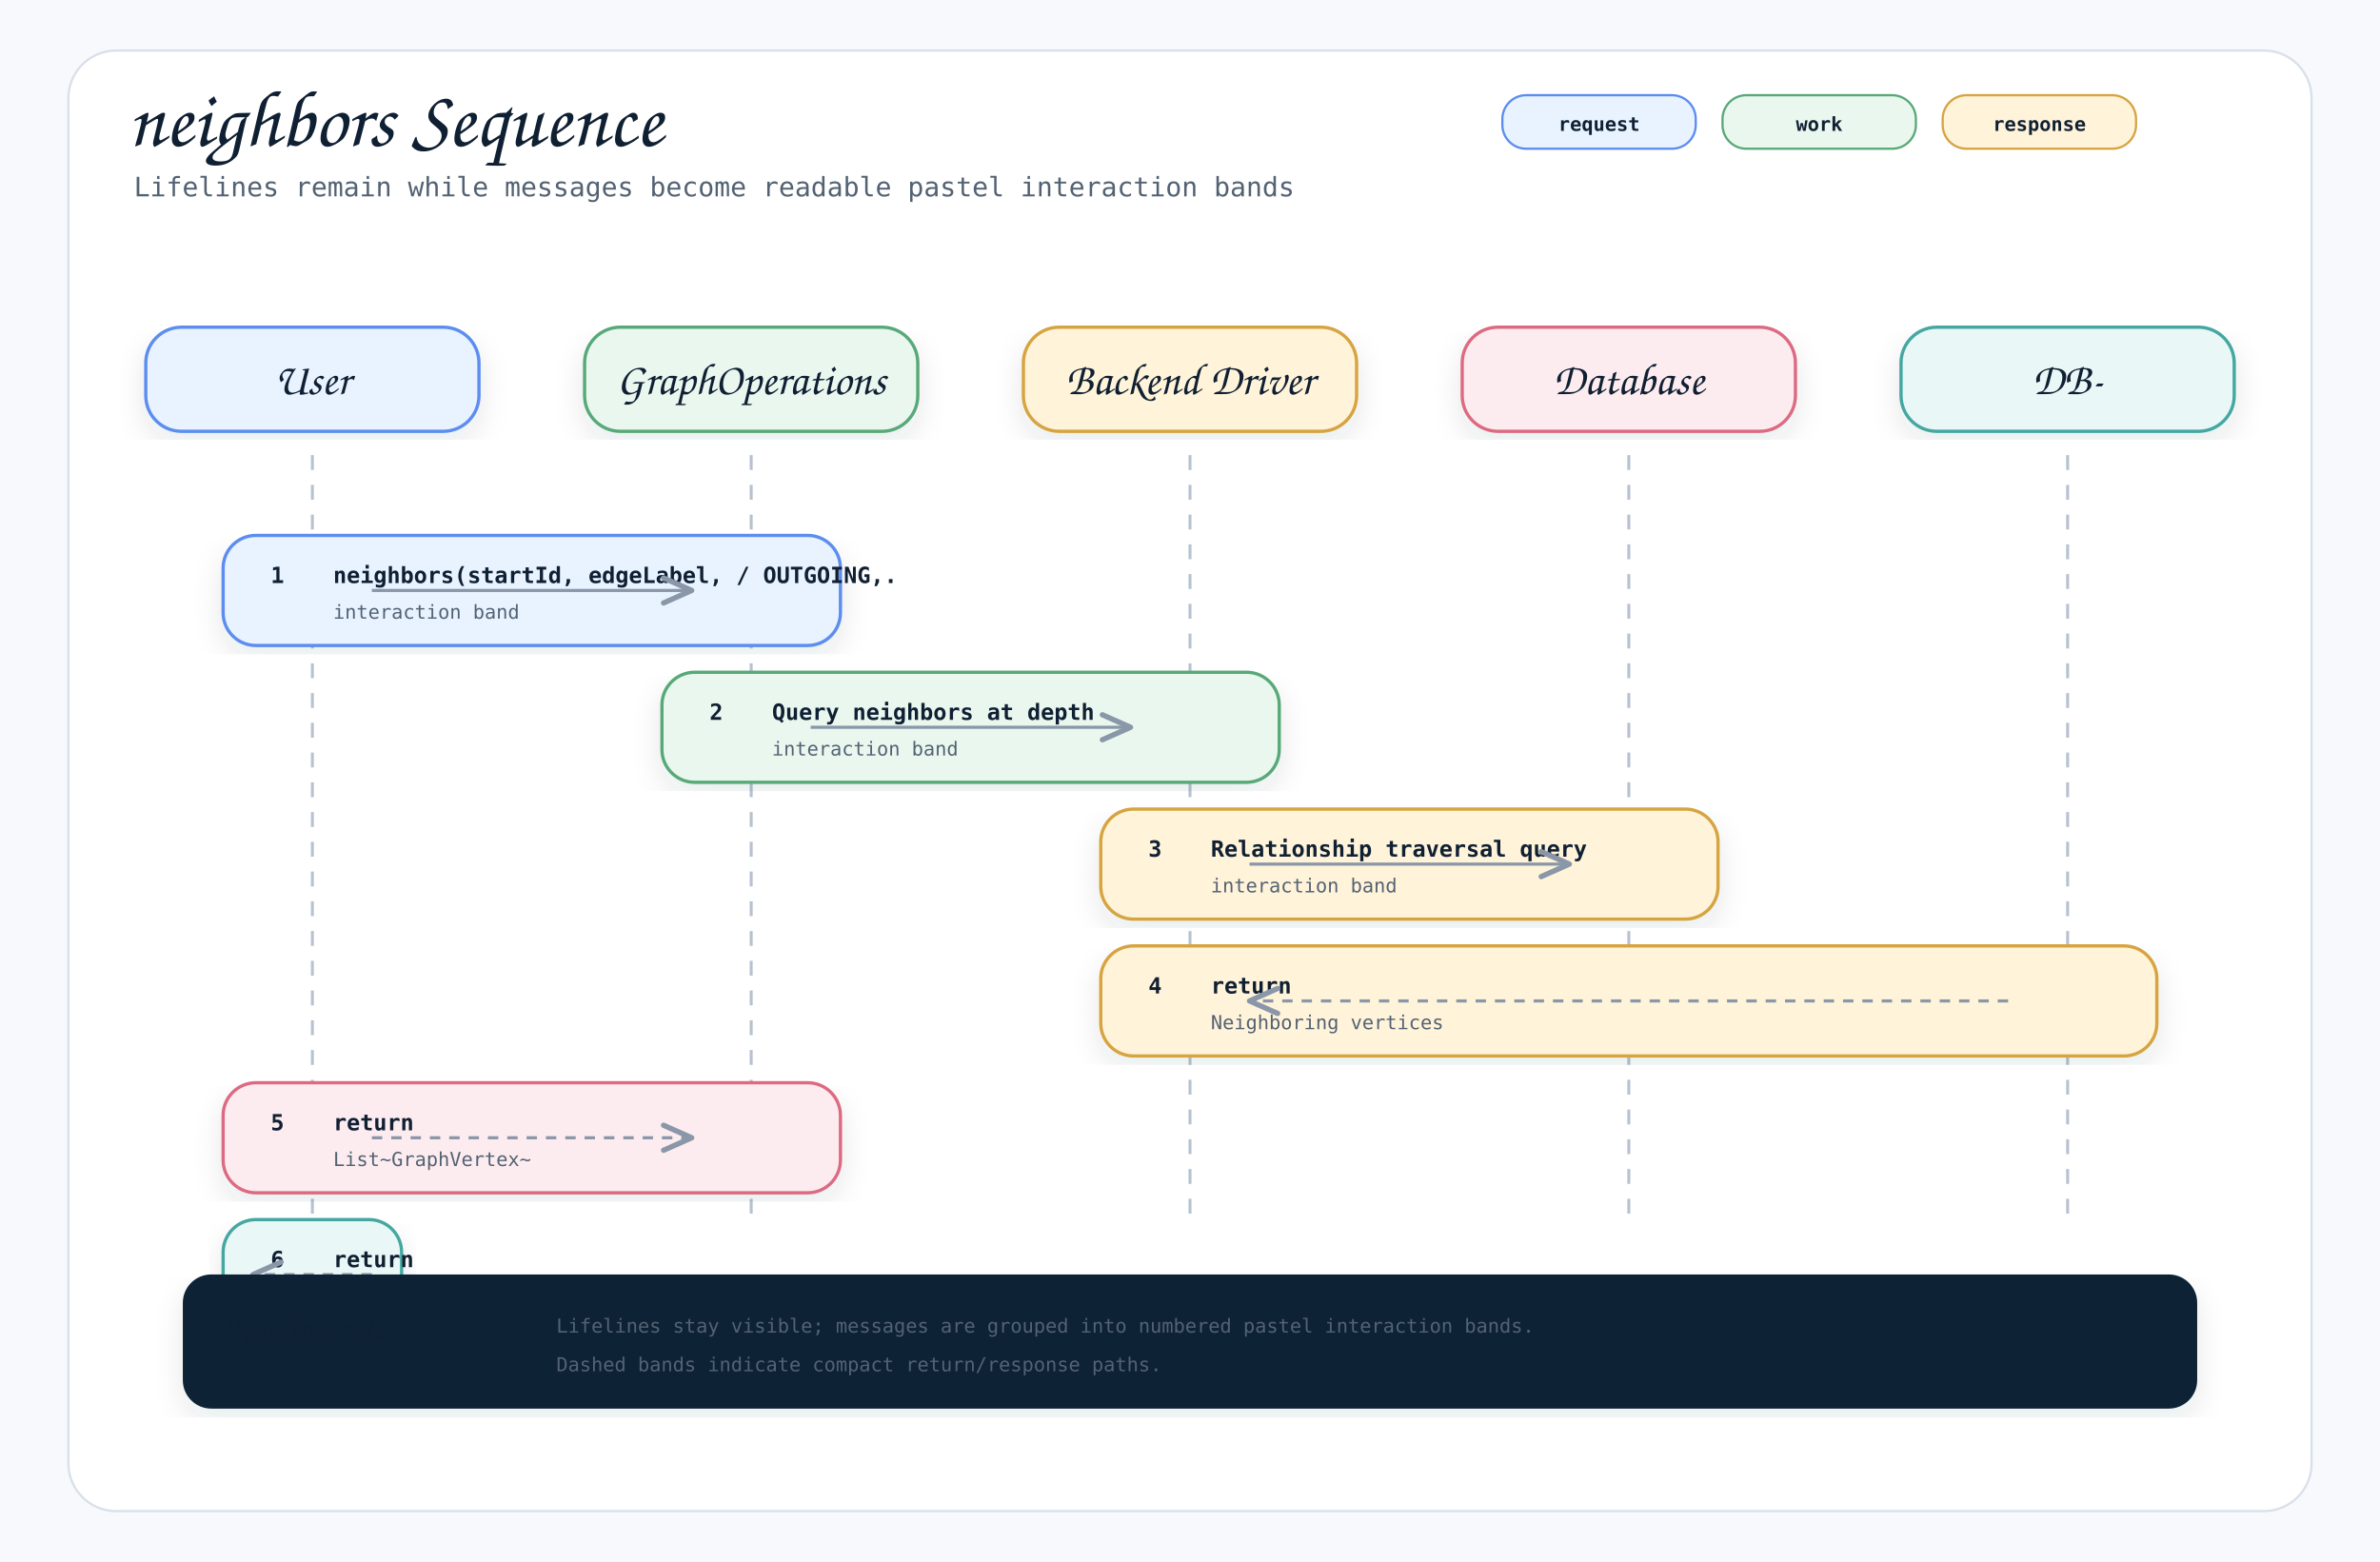
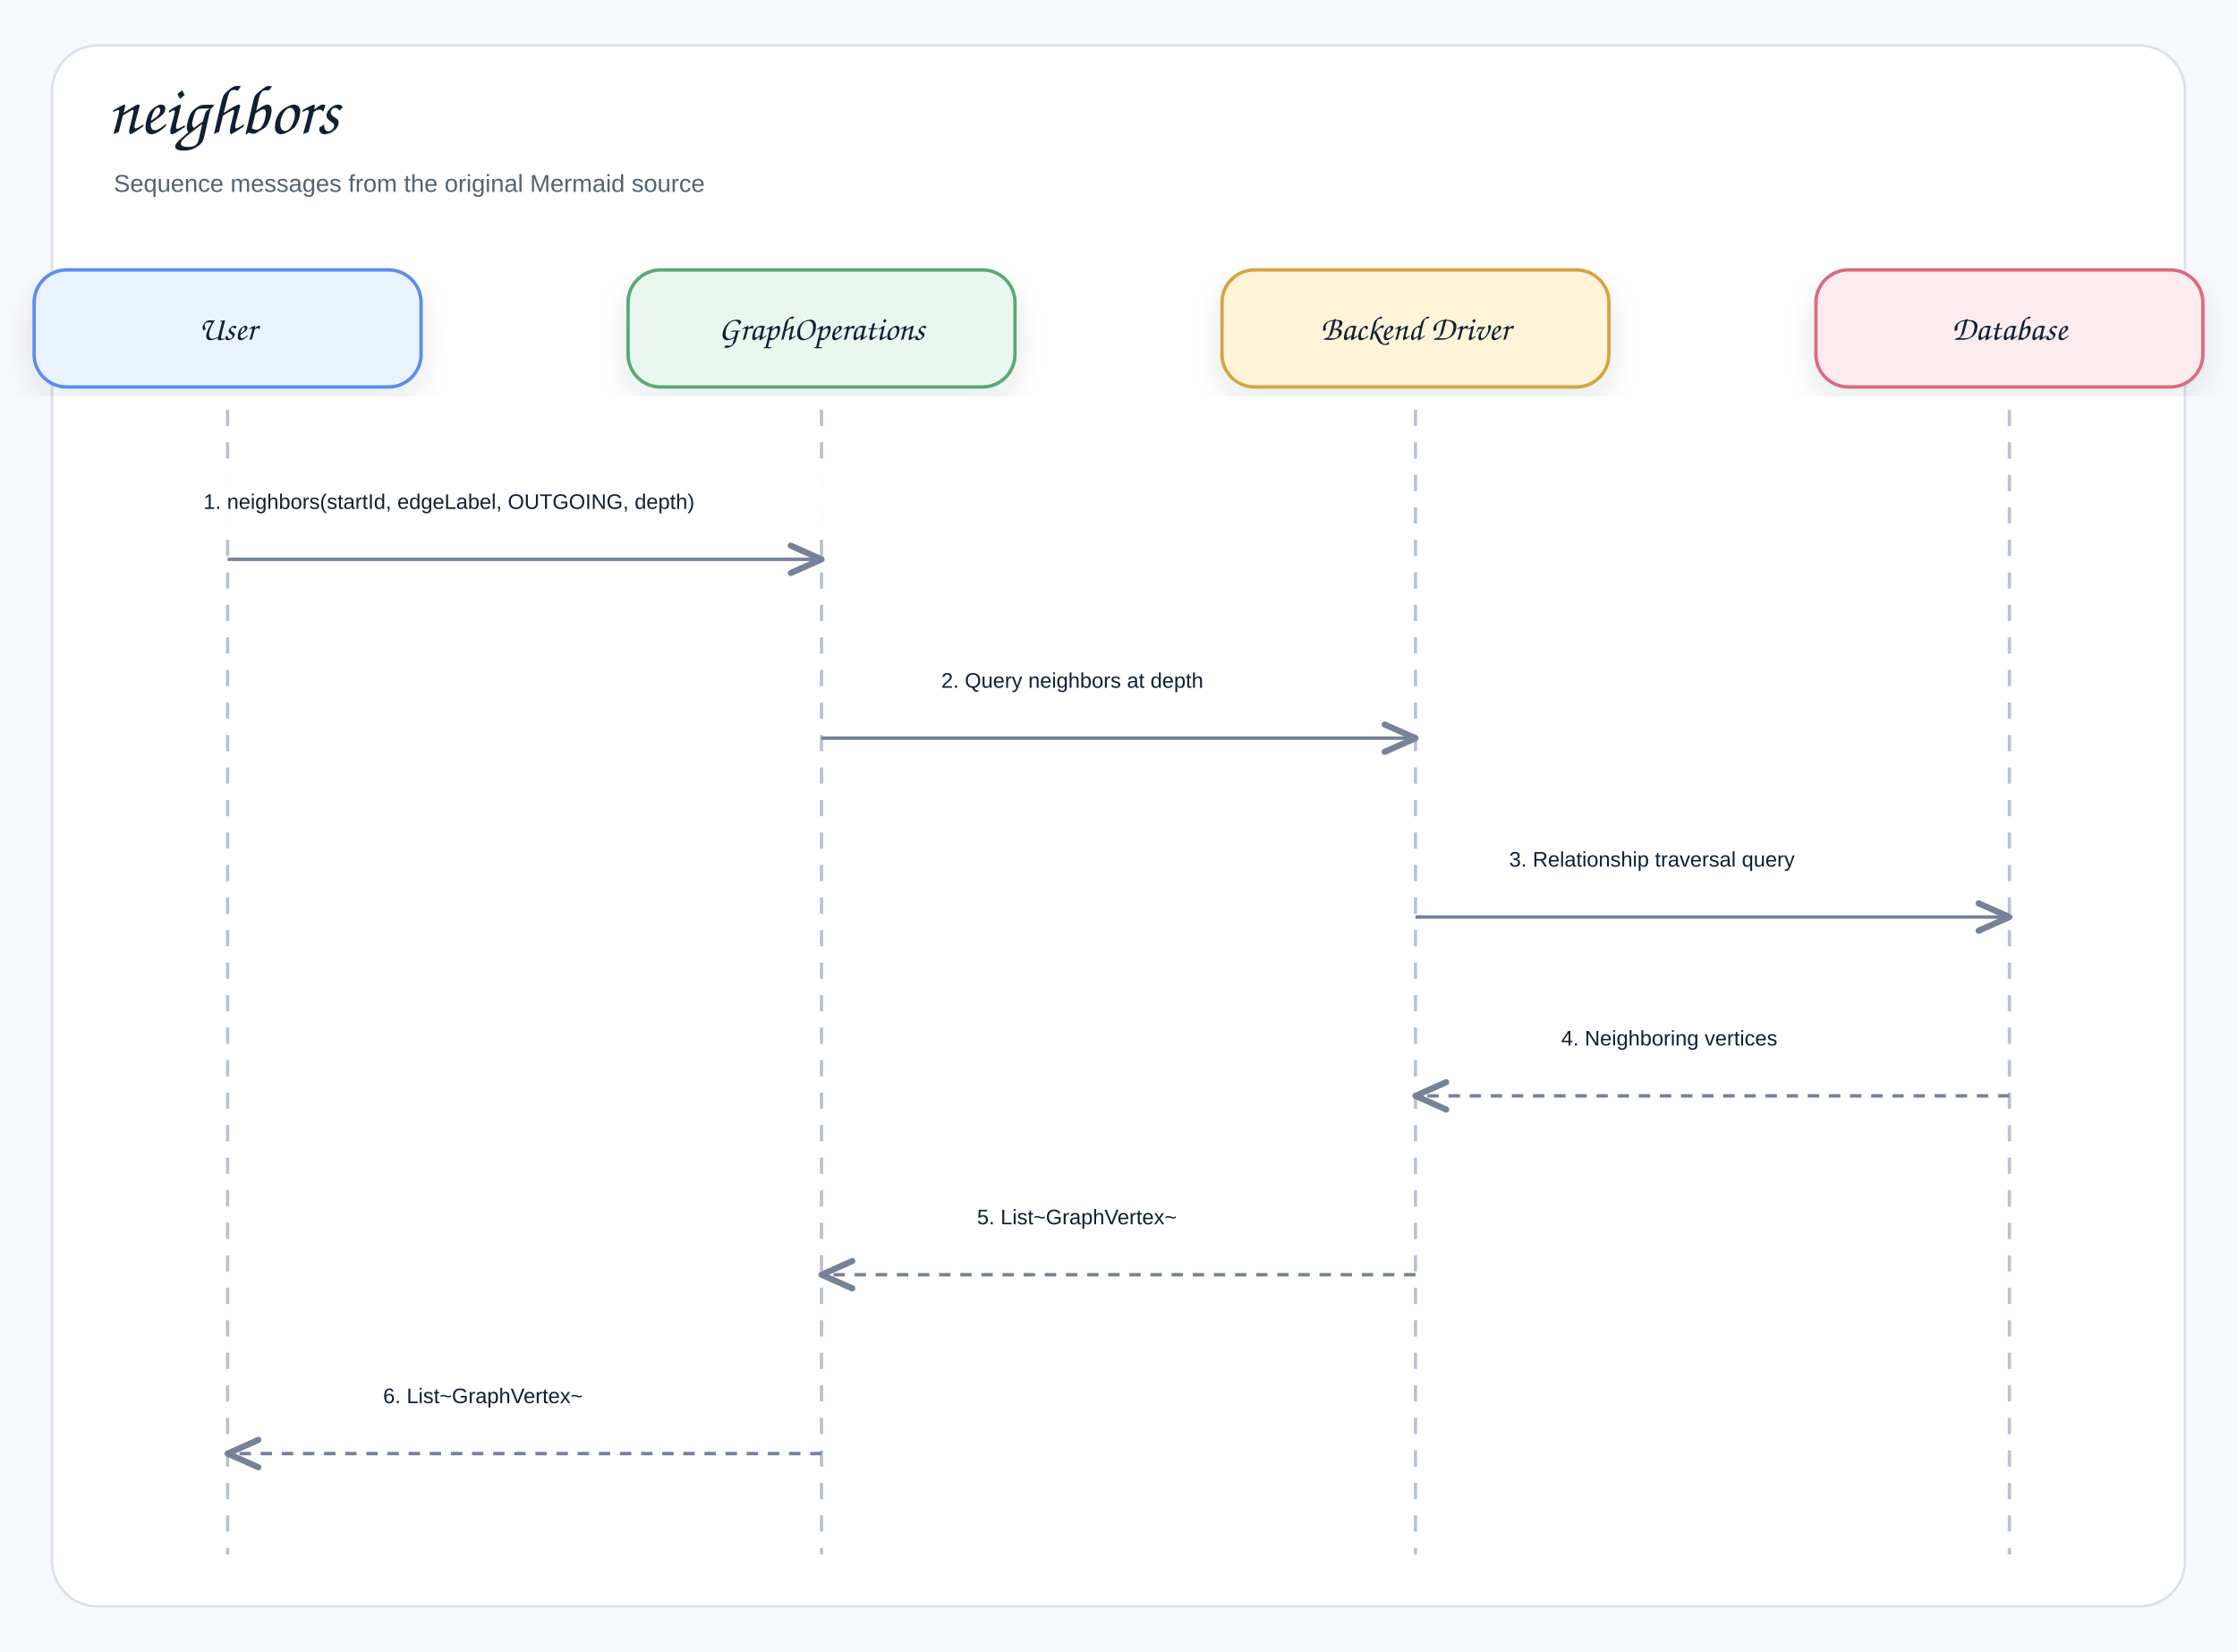
- <svg xmlns="http://www.w3.org/2000/svg" width="1600" height="1050" viewBox="0 0 1600 1050" role="img" aria-label="neighbors Sequence">
+ <svg xmlns="http://www.w3.org/2000/svg" width="1376" height="1016" viewBox="0 0 1376 1016" role="img" aria-label="neighbors">
  <defs>
    <filter id="shadow" x="-8%" y="-8%" width="116%" height="116%">
-       <feDropShadow dx="0" dy="8" stdDeviation="10" flood-color="#1f2937" flood-opacity="0.10" />
+       <feDropShadow dx="0" dy="8" stdDeviation="9" flood-color="#1f2937" flood-opacity="0.10" />
    </filter>
    <marker id="openArrow" markerWidth="12" markerHeight="10" refX="10" refY="5" orient="auto" markerUnits="strokeWidth">
-       <path d="M 1 1 L 10 5 L 1 9" fill="none" stroke="#8a97a8" stroke-width="1.7" stroke-linecap="round" stroke-linejoin="round" />
+       <path d="M 1 1 L 10 5 L 1 9" fill="none" stroke="#758297" stroke-width="1.8" stroke-linecap="round" stroke-linejoin="round" />
    </marker>
    <marker id="inherit" markerWidth="14" markerHeight="12" refX="12" refY="6" orient="auto" markerUnits="strokeWidth">
-       <path d="M 0 1 L 12 6 L 0 11 Z" fill="#ffffff" stroke="#8a97a8" stroke-width="1.7" />
+       <path d="M 0 1 L 12 6 L 0 11 Z" fill="#ffffff" stroke="#758297" stroke-width="1.8" />
    </marker>
    <style>
-     .canvas { fill: #f7f9fc; }
-     .frame { fill: #ffffff; stroke: #d8e0ea; stroke-width: 1.5; }
-     .title { font-family: "Architects Daughter", "Comic Mono", cursive; font-size: 54px; font-weight: 400; fill: #102033; }
-     .subtitle { font-family: "Comic Mono", "SFMono-Regular", Menlo, Consolas, monospace; font-size: 18px; fill: #536273; }
-     .label { font-family: "Architects Daughter", "Comic Mono", cursive; font-size: 30px; font-weight: 400; fill: #102033; }
-     .smallLabel { font-family: "Architects Daughter", "Comic Mono", cursive; font-size: 24px; font-weight: 400; fill: #102033; }
-     .mono { font-family: "Comic Mono", "SFMono-Regular", Menlo, Consolas, monospace; font-size: 15px; fill: #102033; }
-     .small { font-family: "Comic Mono", "SFMono-Regular", Menlo, Consolas, monospace; font-size: 13px; fill: #536273; }
-     .strong { font-family: "Comic Mono", "SFMono-Regular", Menlo, Consolas, monospace; font-size: 15px; font-weight: 700; fill: #102033; }
-     .card { stroke-width: 2.2; filter: url(#shadow); }
-     .line { stroke: #8a97a8; stroke-width: 2.1; fill: none; marker-end: url(#openArrow); }
-     .softLine { stroke: #8a97a8; stroke-width: 2.1; fill: none; }
-     .dashed { stroke: #8a97a8; stroke-width: 2.1; stroke-dasharray: 7 6; fill: none; marker-end: url(#openArrow); }
-     .inheritLine { stroke: #8a97a8; stroke-width: 2.2; fill: none; marker-end: url(#inherit); }
-     .implLine { stroke: #8a97a8; stroke-width: 2.2; stroke-dasharray: 8 7; fill: none; marker-end: url(#inherit); }
-     .compartment { stroke-width: 1.6; fill: none; }
-     .chip { stroke-width: 1.5; rx: 16; }
-     .chipText { font-family: "Comic Mono", "SFMono-Regular", Menlo, Consolas, monospace; font-size: 13px; font-weight: 700; fill: #102033; }
+     .canvas{fill:#f7f9fc}.frame{fill:#fff;stroke:#d8e0ea;stroke-width:1.5}
+     .title{font-family:"Architects Daughter","Comic Sans MS","Comic Sans",cursive;font-size:43px;font-weight:400;fill:#102033}
+     .subtitle{font-family:"Comic Sans MS","Comic Sans","Comic Neue",Arial,sans-serif;font-size:15px;font-weight:400;fill:#536273}
+     .label{font-family:"Architects Daughter","Comic Sans MS","Comic Sans",cursive;font-size:25px;font-weight:400;fill:#102033}
+     .smallLabel{font-family:"Architects Daughter","Comic Sans MS","Comic Sans",cursive;font-size:21px;font-weight:400;fill:#102033}
+     .mono{font-family:"Comic Sans MS","Comic Sans","Comic Neue",Arial,sans-serif;font-size:12px;font-weight:400;fill:#102033}
+     .small{font-family:"Comic Sans MS","Comic Sans","Comic Neue",Arial,sans-serif;font-size:12px;font-weight:400;fill:#536273}
+     .strong{font-family:"Comic Sans MS","Comic Sans","Comic Neue",Arial,sans-serif;font-size:13px;font-weight:400;fill:#102033}
+     .card{stroke-width:2.1;filter:url(#shadow)}.compartment{stroke-width:1.5;fill:none}
+     .line{stroke:#758297;stroke-width:2.1;fill:none;marker-end:url(#openArrow)}
+     .plainLine{stroke:#758297;stroke-width:2.1;fill:none}
+     .dashed{stroke:#758297;stroke-width:2.1;stroke-dasharray:7 6;fill:none;marker-end:url(#openArrow)}
+     .inheritLine{stroke:#758297;stroke-width:2.2;fill:none;marker-end:url(#inherit)}
+     .implLine{stroke:#758297;stroke-width:2.2;stroke-dasharray:8 7;fill:none;marker-end:url(#inherit)}
  </style>
  </defs>
-   <rect class="canvas" width="1600" height="1050" />
-   <rect class="frame" x="46" y="34" width="1508" height="982" rx="32" />
-   <text class="title" x="86" y="98">neighbors Sequence</text>
-   <text class="subtitle" x="90" y="132">Lifelines remain while messages become readable pastel interaction bands</text>
-   <rect class="chip" x="1010" y="64" width="130" height="36" fill="#e8f3ff" stroke="#5b8def" />
-   <text class="chipText" x="1075" y="88" text-anchor="middle">request</text>
-   <rect class="chip" x="1158" y="64" width="130" height="36" fill="#eaf7ef" stroke="#58a978" />
-   <text class="chipText" x="1223" y="88" text-anchor="middle">work</text>
-   <rect class="chip" x="1306" y="64" width="130" height="36" fill="#fff3d9" stroke="#d6a441" />
-   <text class="chipText" x="1371" y="88" text-anchor="middle">response</text>
-   <g>
-     <rect class="card" x="98" y="220" width="224" height="70" rx="24" fill="#e8f3ff" stroke="#5b8def" />
-     <text class="label" x="210" y="265" text-anchor="middle">User</text>
-     <line x1="210" y1="306" x2="210" y2="820" stroke="#b7c2d1" stroke-width="2" stroke-dasharray="10 10" />
-   </g>
-   <g>
-     <rect class="card" x="393" y="220" width="224" height="70" rx="24" fill="#eaf7ef" stroke="#58a978" />
-     <text class="label" x="505" y="265" text-anchor="middle">GraphOperations</text>
-     <line x1="505" y1="306" x2="505" y2="820" stroke="#b7c2d1" stroke-width="2" stroke-dasharray="10 10" />
-   </g>
-   <g>
-     <rect class="card" x="688" y="220" width="224" height="70" rx="24" fill="#fff3d9" stroke="#d6a441" />
-     <text class="label" x="800" y="265" text-anchor="middle">Backend Driver</text>
-     <line x1="800" y1="306" x2="800" y2="820" stroke="#b7c2d1" stroke-width="2" stroke-dasharray="10 10" />
-   </g>
-   <g>
-     <rect class="card" x="983" y="220" width="224" height="70" rx="24" fill="#fdecef" stroke="#dc6b82" />
-     <text class="label" x="1095" y="265" text-anchor="middle">Database</text>
-     <line x1="1095" y1="306" x2="1095" y2="820" stroke="#b7c2d1" stroke-width="2" stroke-dasharray="10 10" />
-   </g>
-   <g>
-     <rect class="card" x="1278" y="220" width="224" height="70" rx="24" fill="#e9f7f6" stroke="#45a7a1" />
-     <text class="label" x="1390" y="265" text-anchor="middle">DB-</text>
-     <line x1="1390" y1="306" x2="1390" y2="820" stroke="#b7c2d1" stroke-width="2" stroke-dasharray="10 10" />
-   </g>
-   <g>
-     <rect class="card" x="150" y="360" width="415" height="74" rx="22" fill="#e8f3ff" stroke="#5b8def" />
-     <text class="strong" x="182" y="392">1</text>
-     <text class="strong" x="224" y="392">neighbors(startId, edgeLabel, / OUTGOING,.</text>
-     <text class="small" x="224" y="416">interaction band</text>
-     <path class="line" d="M250 397 L465 397" />
-   </g>
-   <g>
-     <rect class="card" x="445" y="452" width="415" height="74" rx="22" fill="#eaf7ef" stroke="#58a978" />
-     <text class="strong" x="477" y="484">2</text>
-     <text class="strong" x="519" y="484">Query neighbors at depth</text>
-     <text class="small" x="519" y="508">interaction band</text>
-     <path class="line" d="M545 489 L760 489" />
-   </g>
-   <g>
-     <rect class="card" x="740" y="544" width="415" height="74" rx="22" fill="#fff3d9" stroke="#d6a441" />
-     <text class="strong" x="772" y="576">3</text>
-     <text class="strong" x="814" y="576">Relationship traversal query</text>
-     <text class="small" x="814" y="600">interaction band</text>
-     <path class="line" d="M840 581 L1055 581" />
-   </g>
-   <g>
-     <rect class="card" x="740" y="636" width="710" height="74" rx="22" fill="#fff3d9" stroke="#d6a441" />
-     <text class="strong" x="772" y="668">4</text>
-     <text class="strong" x="814" y="668">return</text>
-     <text class="small" x="814" y="692">Neighboring vertices</text>
-     <path class="dashed" d="M1350 673 L840 673" />
-   </g>
-   <g>
-     <rect class="card" x="150" y="728" width="415" height="74" rx="22" fill="#fdecef" stroke="#dc6b82" />
-     <text class="strong" x="182" y="760">5</text>
-     <text class="strong" x="224" y="760">return</text>
-     <text class="small" x="224" y="784">List~GraphVertex~</text>
-     <path class="dashed" d="M250 765 L465 765" />
-   </g>
-   <g>
-     <rect class="card" x="150" y="820" width="120" height="74" rx="22" fill="#e9f7f6" stroke="#45a7a1" />
-     <text class="strong" x="182" y="852">6</text>
-     <text class="strong" x="224" y="852">return</text>
-     <text class="small" x="224" y="876">List~GraphVertex~</text>
-     <path class="dashed" d="M250 857 L170 857" />
-   </g>
-   <g transform="translate(124,858)">
-     <rect class="card" x="0" y="0" width="1352" height="88" rx="18" fill="#0d2435" stroke="#0d2435" />
-     <text class="smallLabel" x="28" y="42" fill="#ffffff">Reading rule</text>
-     <text class="small" x="250" y="38" fill="#dbeafe">Lifelines stay visible; messages are grouped into numbered pastel interaction bands.</text>
-     <text class="small" x="250" y="64" fill="#dbeafe">Dashed bands indicate compact return/response paths.</text>
-   </g>
+   <rect class="canvas" width="1376" height="1016" />
+   <rect class="frame" x="32" y="28" width="1312" height="960" rx="28" />
+   <text class="title" x="66" y="82">neighbors</text>
+   <text class="subtitle" x="70" y="118">Sequence messages from the original Mermaid source</text>
+   <rect class="card" x="21" y="166" width="238" height="72" rx="20" fill="#E8F3FF" stroke="#5B8DEF" />
+   <text class="smallLabel" x="140" y="209" text-anchor="middle">User</text>
+   <line class="lifeline" x1="140" y1="252" x2="140" y2="956" stroke="#b7c2d1" stroke-width="2" stroke-dasharray="10 10" />
+   <rect class="card" x="386.333" y="166" width="238" height="72" rx="20" fill="#EAF7EF" stroke="#58A978" />
+   <text class="smallLabel" x="505.333" y="209" text-anchor="middle">GraphOperations</text>
+   <line class="lifeline" x1="505.333" y1="252" x2="505.333" y2="956" stroke="#b7c2d1" stroke-width="2" stroke-dasharray="10 10" />
+   <rect class="card" x="751.667" y="166" width="238" height="72" rx="20" fill="#FFF3D9" stroke="#D6A441" />
+   <text class="smallLabel" x="870.667" y="209" text-anchor="middle">Backend Driver</text>
+   <line class="lifeline" x1="870.667" y1="252" x2="870.667" y2="956" stroke="#b7c2d1" stroke-width="2" stroke-dasharray="10 10" />
+   <rect class="card" x="1117" y="166" width="238" height="72" rx="20" fill="#FDECEF" stroke="#DC6B82" />
+   <text class="smallLabel" x="1236" y="209" text-anchor="middle">Database</text>
+   <line class="lifeline" x1="1236" y1="252" x2="1236" y2="956" stroke="#b7c2d1" stroke-width="2" stroke-dasharray="10 10" />
+   <rect x="107.167" y="286" width="431" height="40" rx="12" fill="#ffffff" opacity="0.97" />
+   <text class="strong" x="125.167" y="313" text-anchor="start">1. neighbors(startId, edgeLabel, OUTGOING, depth)</text>
+   <path class="line" d="M140 344 L505.333 344" />
+   <rect x="561" y="396" width="254" height="40" rx="12" fill="#ffffff" opacity="0.97" />
+   <text class="strong" x="579" y="423" text-anchor="start">2. Query neighbors at depth</text>
+   <path class="line" d="M505.333 454 L870.667 454" />
+   <rect x="910.333" y="506" width="286" height="40" rx="12" fill="#ffffff" opacity="0.97" />
+   <text class="strong" x="928.333" y="533" text-anchor="start">3. Relationship traversal query</text>
+   <path class="line" d="M870.667 564 L1236 564" />
+   <rect x="942.333" y="616" width="222" height="40" rx="12" fill="#ffffff" opacity="0.97" />
+   <text class="strong" x="960.333" y="643" text-anchor="start">4. Neighboring vertices</text>
+   <path class="dashed" d="M1236 674 L870.667 674" />
+   <rect x="583" y="726" width="210" height="40" rx="12" fill="#ffffff" opacity="0.97" />
+   <text class="strong" x="601" y="753" text-anchor="start">5. List~GraphVertex~</text>
+   <path class="dashed" d="M870.667 784 L505.333 784" />
+   <rect x="217.667" y="836" width="210" height="40" rx="12" fill="#ffffff" opacity="0.97" />
+   <text class="strong" x="235.667" y="863" text-anchor="start">6. List~GraphVertex~</text>
+   <path class="dashed" d="M505.333 894 L140 894" />
</svg>
